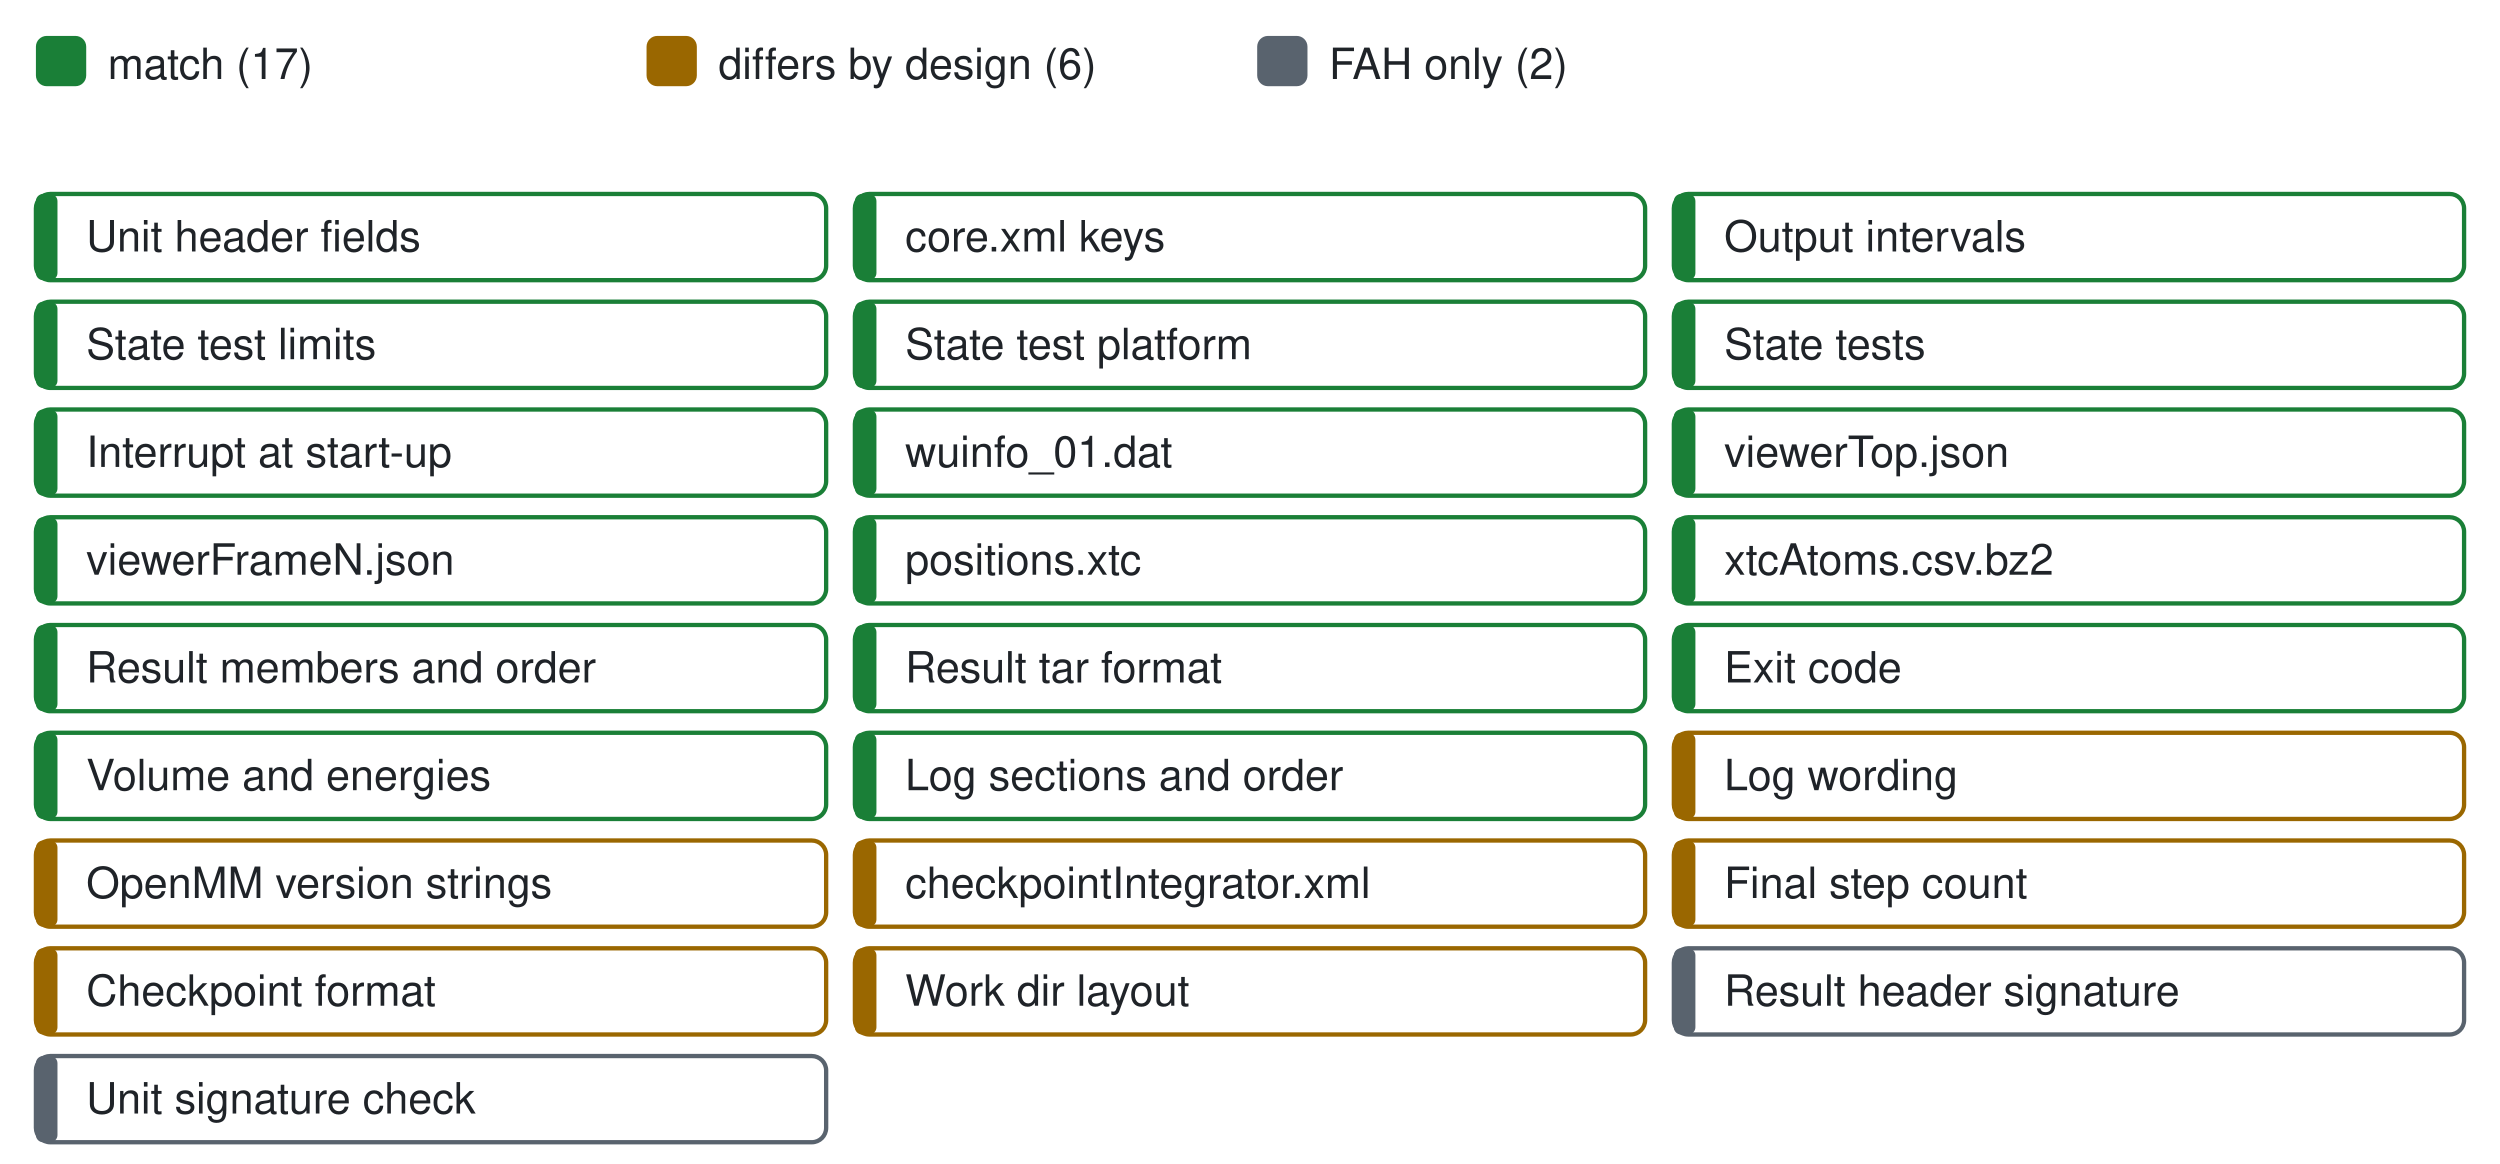
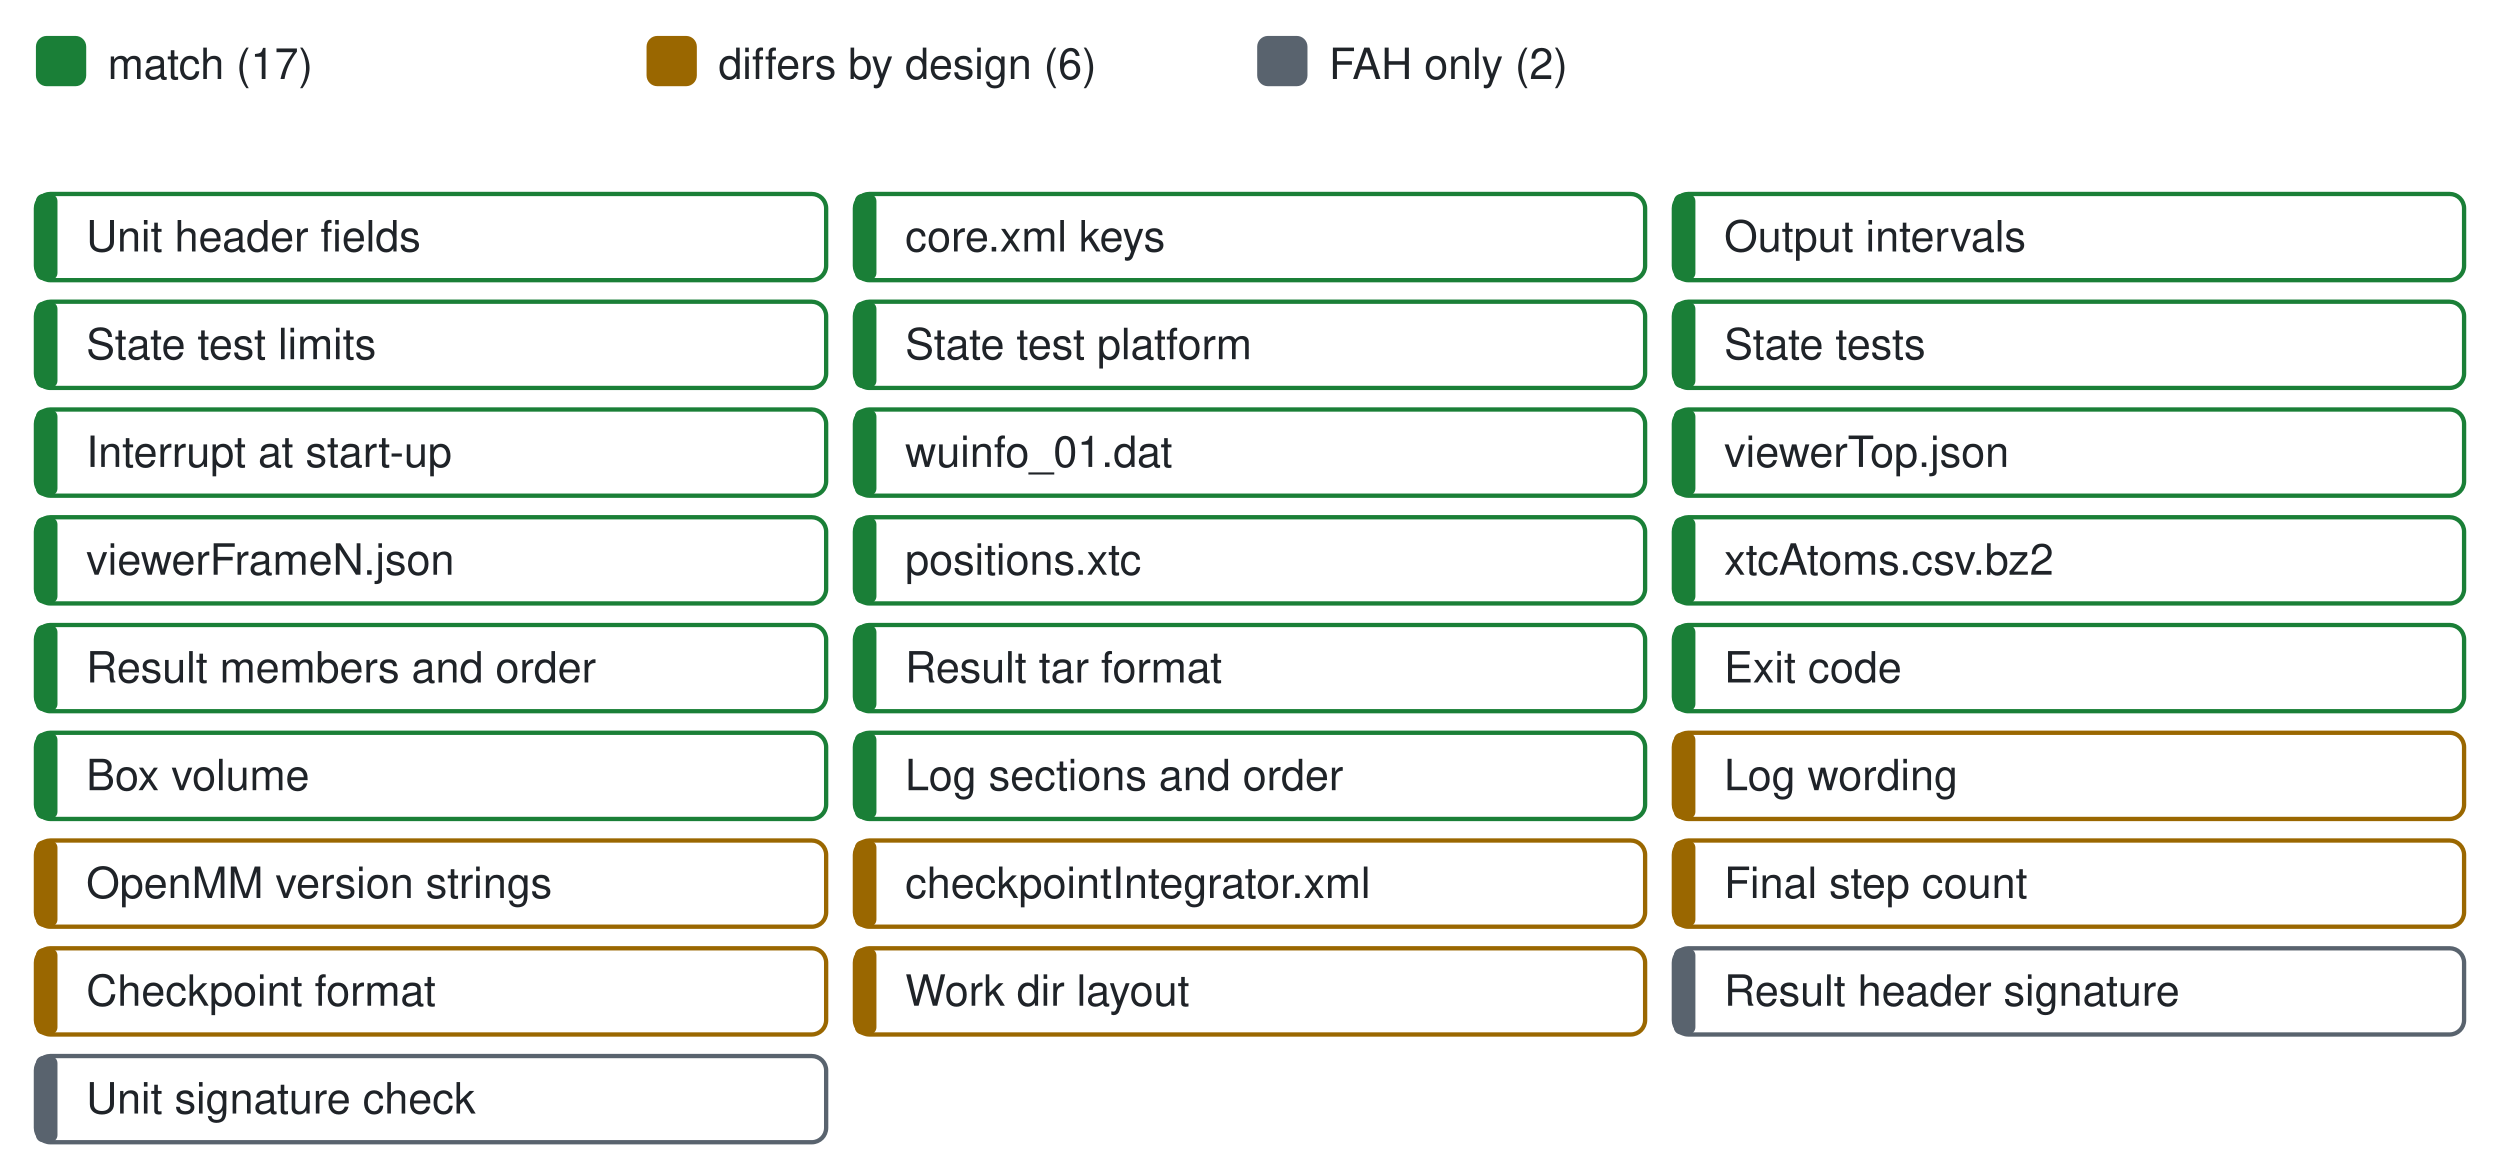
<svg xmlns="http://www.w3.org/2000/svg" width="696" height="324" viewBox="0 0 696 324" role="img" aria-label="Parity with core 0x27, item by item" font-family="-apple-system, BlinkMacSystemFont, 'Segoe UI', Helvetica, Arial, sans-serif">
  <rect x="10" y="10" width="14" height="14" rx="3" fill="#1a7f37" />
  <text x="30.0" y="22.0" font-size="12" fill="#1f2328" text-anchor="start" font-weight="normal">match (17)</text>
  <rect x="180" y="10" width="14" height="14" rx="3" fill="#9a6700" />
  <text x="200.0" y="22.0" font-size="12" fill="#1f2328" text-anchor="start" font-weight="normal">differs by design (6)</text>
  <rect x="350" y="10" width="14" height="14" rx="3" fill="#59636e" />
  <text x="370.0" y="22.0" font-size="12" fill="#1f2328" text-anchor="start" font-weight="normal">FAH only (2)</text>
  <rect x="10" y="54" width="220" height="24" rx="4" fill="none" stroke="#1a7f37" stroke-width="1.2" />
  <rect x="10" y="54" width="6" height="24" rx="2" fill="#1a7f37" />
  <text x="24.0" y="70.0" font-size="12" fill="#1f2328" text-anchor="start" font-weight="normal">Unit header fields</text>
  <rect x="238" y="54" width="220" height="24" rx="4" fill="none" stroke="#1a7f37" stroke-width="1.2" />
  <rect x="238" y="54" width="6" height="24" rx="2" fill="#1a7f37" />
  <text x="252.0" y="70.0" font-size="12" fill="#1f2328" text-anchor="start" font-weight="normal">core.xml keys</text>
  <rect x="466" y="54" width="220" height="24" rx="4" fill="none" stroke="#1a7f37" stroke-width="1.2" />
  <rect x="466" y="54" width="6" height="24" rx="2" fill="#1a7f37" />
  <text x="480.0" y="70.0" font-size="12" fill="#1f2328" text-anchor="start" font-weight="normal">Output intervals</text>
  <rect x="10" y="84" width="220" height="24" rx="4" fill="none" stroke="#1a7f37" stroke-width="1.2" />
  <rect x="10" y="84" width="6" height="24" rx="2" fill="#1a7f37" />
  <text x="24.0" y="100.0" font-size="12" fill="#1f2328" text-anchor="start" font-weight="normal">State test limits</text>
  <rect x="238" y="84" width="220" height="24" rx="4" fill="none" stroke="#1a7f37" stroke-width="1.2" />
  <rect x="238" y="84" width="6" height="24" rx="2" fill="#1a7f37" />
  <text x="252.0" y="100.0" font-size="12" fill="#1f2328" text-anchor="start" font-weight="normal">State test platform</text>
  <rect x="466" y="84" width="220" height="24" rx="4" fill="none" stroke="#1a7f37" stroke-width="1.2" />
  <rect x="466" y="84" width="6" height="24" rx="2" fill="#1a7f37" />
  <text x="480.0" y="100.0" font-size="12" fill="#1f2328" text-anchor="start" font-weight="normal">State tests</text>
  <rect x="10" y="114" width="220" height="24" rx="4" fill="none" stroke="#1a7f37" stroke-width="1.2" />
  <rect x="10" y="114" width="6" height="24" rx="2" fill="#1a7f37" />
  <text x="24.0" y="130.0" font-size="12" fill="#1f2328" text-anchor="start" font-weight="normal">Interrupt at start-up</text>
  <rect x="238" y="114" width="220" height="24" rx="4" fill="none" stroke="#1a7f37" stroke-width="1.2" />
  <rect x="238" y="114" width="6" height="24" rx="2" fill="#1a7f37" />
  <text x="252.0" y="130.0" font-size="12" fill="#1f2328" text-anchor="start" font-weight="normal">wuinfo_01.dat</text>
  <rect x="466" y="114" width="220" height="24" rx="4" fill="none" stroke="#1a7f37" stroke-width="1.2" />
  <rect x="466" y="114" width="6" height="24" rx="2" fill="#1a7f37" />
  <text x="480.0" y="130.0" font-size="12" fill="#1f2328" text-anchor="start" font-weight="normal">viewerTop.json</text>
  <rect x="10" y="144" width="220" height="24" rx="4" fill="none" stroke="#1a7f37" stroke-width="1.2" />
  <rect x="10" y="144" width="6" height="24" rx="2" fill="#1a7f37" />
  <text x="24.0" y="160.0" font-size="12" fill="#1f2328" text-anchor="start" font-weight="normal">viewerFrameN.json</text>
  <rect x="238" y="144" width="220" height="24" rx="4" fill="none" stroke="#1a7f37" stroke-width="1.2" />
  <rect x="238" y="144" width="6" height="24" rx="2" fill="#1a7f37" />
  <text x="252.0" y="160.0" font-size="12" fill="#1f2328" text-anchor="start" font-weight="normal">positions.xtc</text>
  <rect x="466" y="144" width="220" height="24" rx="4" fill="none" stroke="#1a7f37" stroke-width="1.2" />
  <rect x="466" y="144" width="6" height="24" rx="2" fill="#1a7f37" />
  <text x="480.0" y="160.0" font-size="12" fill="#1f2328" text-anchor="start" font-weight="normal">xtcAtoms.csv.bz2</text>
  <rect x="10" y="174" width="220" height="24" rx="4" fill="none" stroke="#1a7f37" stroke-width="1.2" />
  <rect x="10" y="174" width="6" height="24" rx="2" fill="#1a7f37" />
  <text x="24.0" y="190.0" font-size="12" fill="#1f2328" text-anchor="start" font-weight="normal">Result members and order</text>
  <rect x="238" y="174" width="220" height="24" rx="4" fill="none" stroke="#1a7f37" stroke-width="1.2" />
  <rect x="238" y="174" width="6" height="24" rx="2" fill="#1a7f37" />
  <text x="252.0" y="190.0" font-size="12" fill="#1f2328" text-anchor="start" font-weight="normal">Result tar format</text>
  <rect x="466" y="174" width="220" height="24" rx="4" fill="none" stroke="#1a7f37" stroke-width="1.2" />
  <rect x="466" y="174" width="6" height="24" rx="2" fill="#1a7f37" />
  <text x="480.0" y="190.0" font-size="12" fill="#1f2328" text-anchor="start" font-weight="normal">Exit code</text>
  <rect x="10" y="204" width="220" height="24" rx="4" fill="none" stroke="#1a7f37" stroke-width="1.2" />
  <rect x="10" y="204" width="6" height="24" rx="2" fill="#1a7f37" />
-   <text x="24.0" y="220.0" font-size="12" fill="#1f2328" text-anchor="start" font-weight="normal">Volume and energies</text>
+   <text x="24.0" y="220.0" font-size="12" fill="#1f2328" text-anchor="start" font-weight="normal">Box volume</text>
  <rect x="238" y="204" width="220" height="24" rx="4" fill="none" stroke="#1a7f37" stroke-width="1.2" />
  <rect x="238" y="204" width="6" height="24" rx="2" fill="#1a7f37" />
  <text x="252.0" y="220.0" font-size="12" fill="#1f2328" text-anchor="start" font-weight="normal">Log sections and order</text>
  <rect x="466" y="204" width="220" height="24" rx="4" fill="none" stroke="#9a6700" stroke-width="1.2" />
  <rect x="466" y="204" width="6" height="24" rx="2" fill="#9a6700" />
  <text x="480.0" y="220.0" font-size="12" fill="#1f2328" text-anchor="start" font-weight="normal">Log wording</text>
  <rect x="10" y="234" width="220" height="24" rx="4" fill="none" stroke="#9a6700" stroke-width="1.2" />
  <rect x="10" y="234" width="6" height="24" rx="2" fill="#9a6700" />
  <text x="24.0" y="250.0" font-size="12" fill="#1f2328" text-anchor="start" font-weight="normal">OpenMM version strings</text>
  <rect x="238" y="234" width="220" height="24" rx="4" fill="none" stroke="#9a6700" stroke-width="1.2" />
  <rect x="238" y="234" width="6" height="24" rx="2" fill="#9a6700" />
  <text x="252.0" y="250.0" font-size="12" fill="#1f2328" text-anchor="start" font-weight="normal">checkpointIntegrator.xml</text>
  <rect x="466" y="234" width="220" height="24" rx="4" fill="none" stroke="#9a6700" stroke-width="1.2" />
  <rect x="466" y="234" width="6" height="24" rx="2" fill="#9a6700" />
  <text x="480.0" y="250.0" font-size="12" fill="#1f2328" text-anchor="start" font-weight="normal">Final step count</text>
  <rect x="10" y="264" width="220" height="24" rx="4" fill="none" stroke="#9a6700" stroke-width="1.2" />
  <rect x="10" y="264" width="6" height="24" rx="2" fill="#9a6700" />
  <text x="24.0" y="280.0" font-size="12" fill="#1f2328" text-anchor="start" font-weight="normal">Checkpoint format</text>
  <rect x="238" y="264" width="220" height="24" rx="4" fill="none" stroke="#9a6700" stroke-width="1.2" />
  <rect x="238" y="264" width="6" height="24" rx="2" fill="#9a6700" />
  <text x="252.0" y="280.0" font-size="12" fill="#1f2328" text-anchor="start" font-weight="normal">Work dir layout</text>
  <rect x="466" y="264" width="220" height="24" rx="4" fill="none" stroke="#59636e" stroke-width="1.2" />
  <rect x="466" y="264" width="6" height="24" rx="2" fill="#59636e" />
  <text x="480.0" y="280.0" font-size="12" fill="#1f2328" text-anchor="start" font-weight="normal">Result header signature</text>
  <rect x="10" y="294" width="220" height="24" rx="4" fill="none" stroke="#59636e" stroke-width="1.2" />
  <rect x="10" y="294" width="6" height="24" rx="2" fill="#59636e" />
  <text x="24.0" y="310.0" font-size="12" fill="#1f2328" text-anchor="start" font-weight="normal">Unit signature check</text>
</svg>
